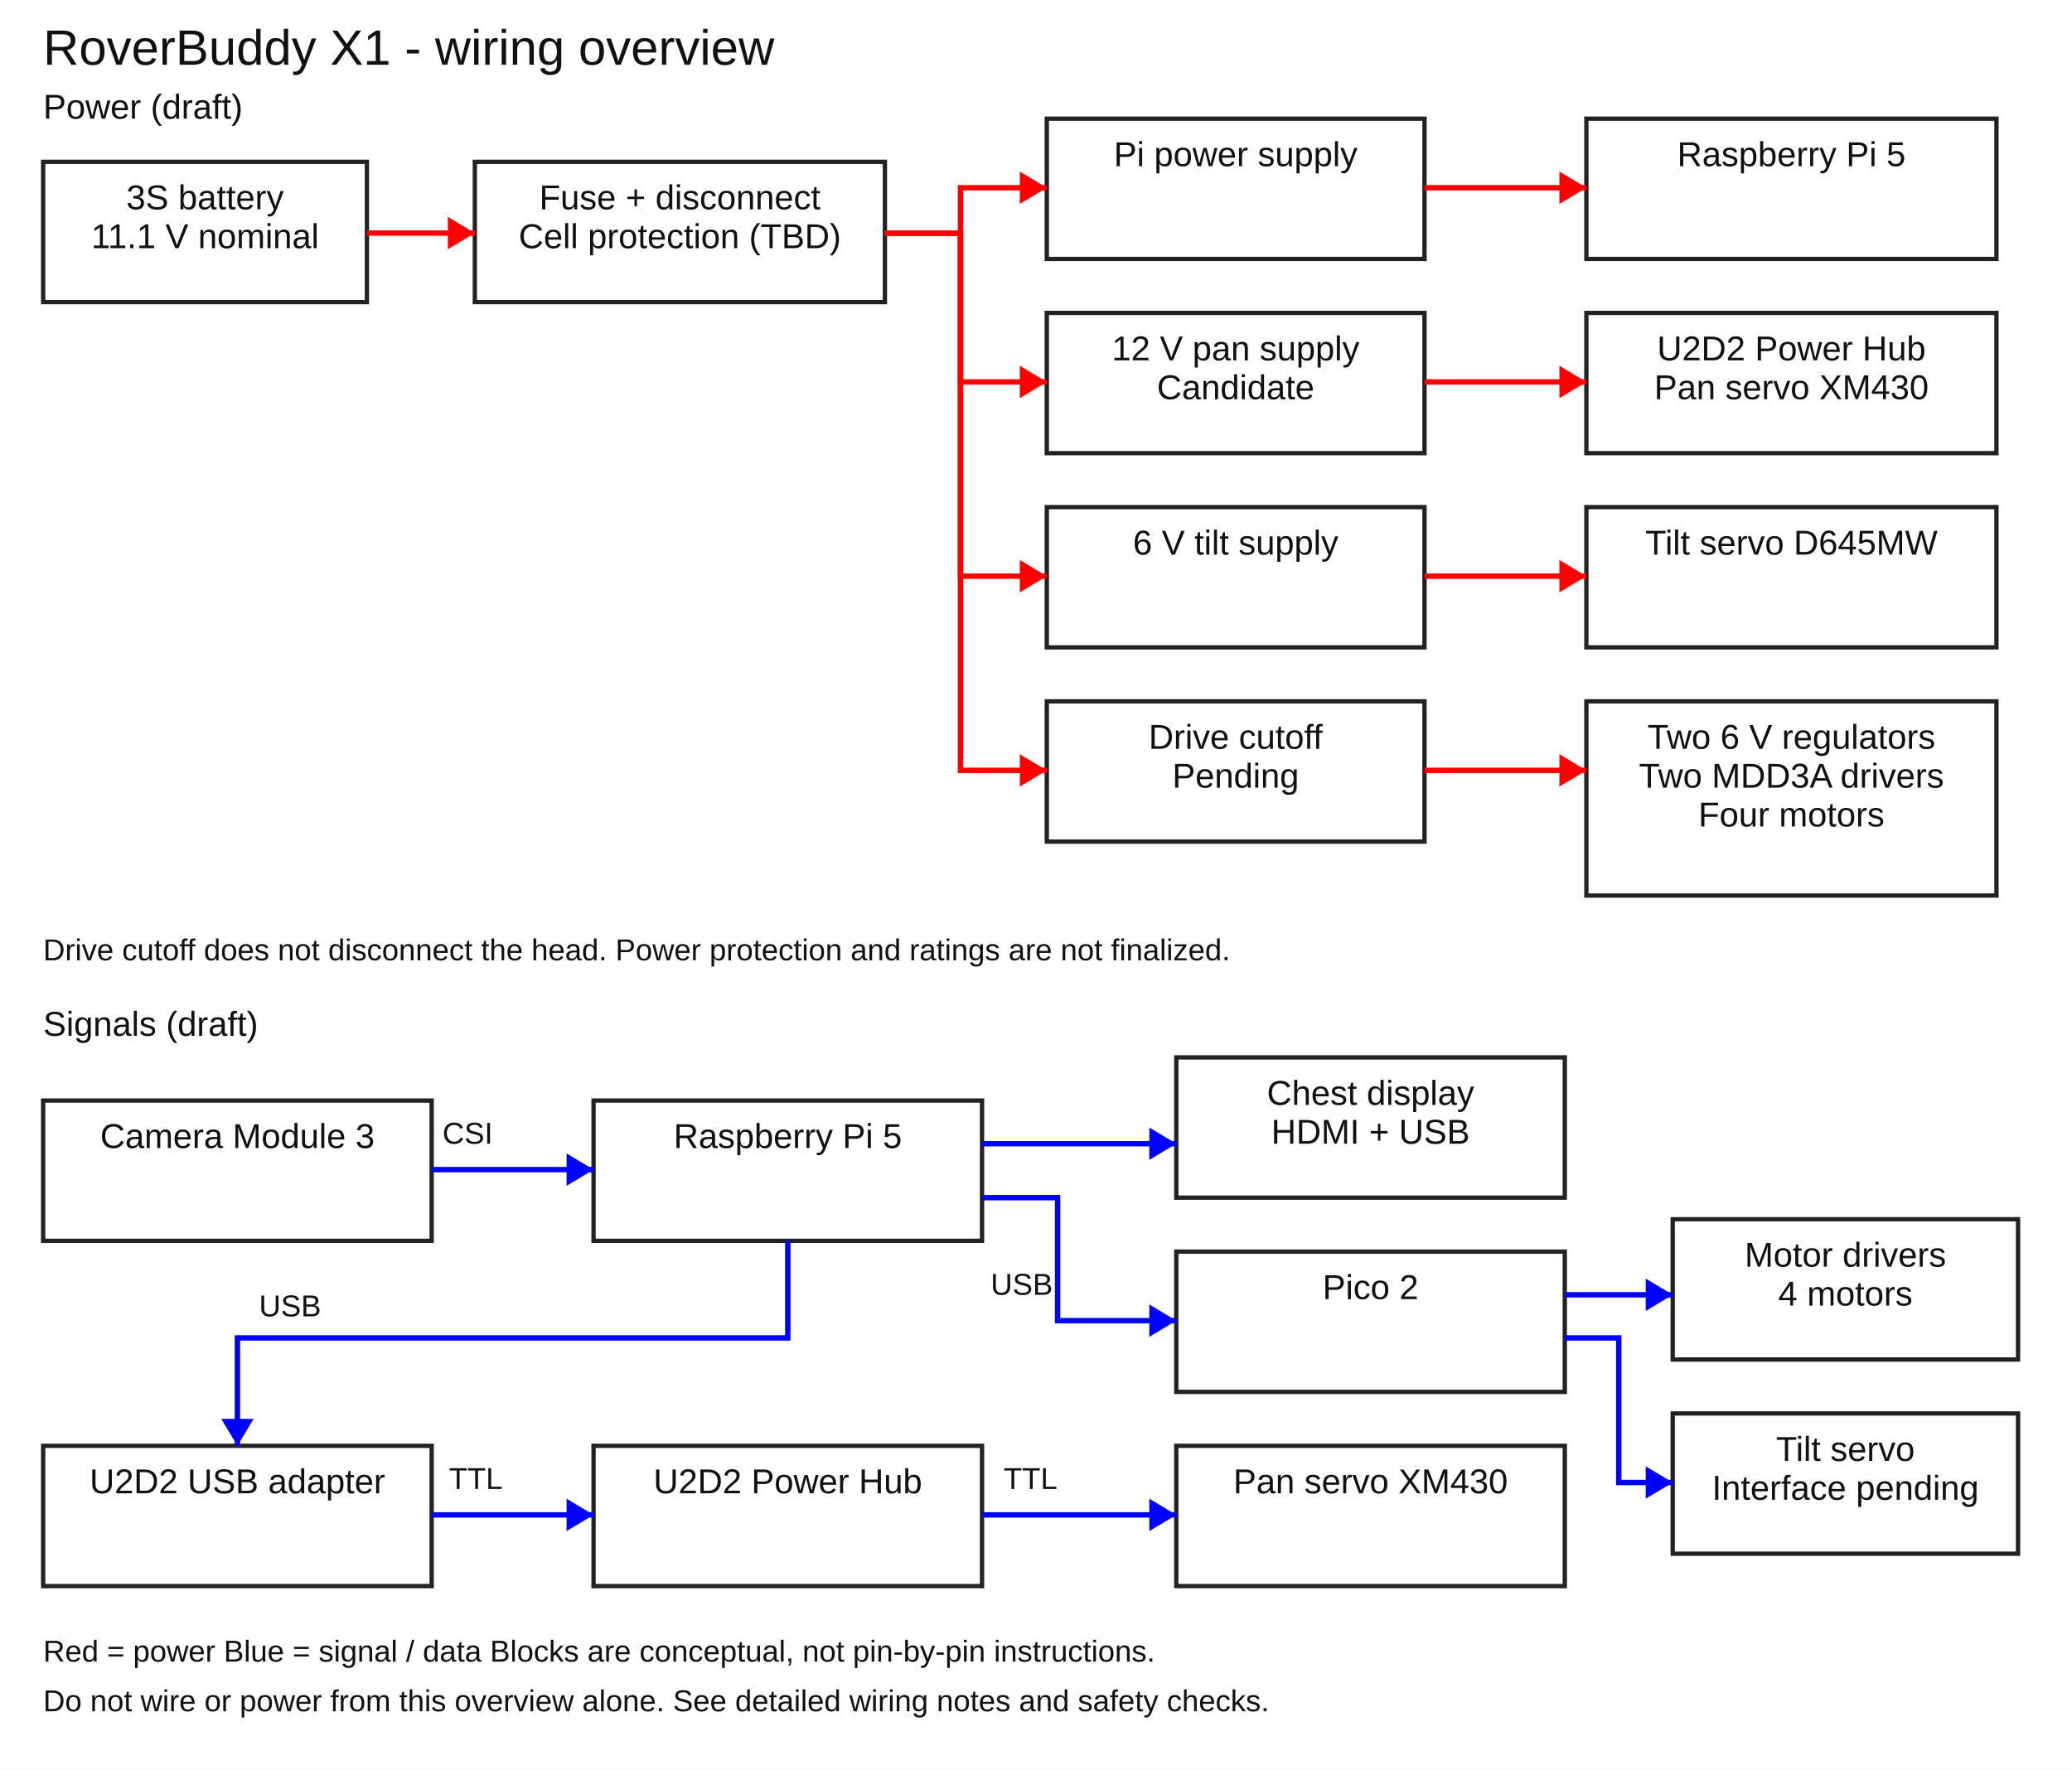
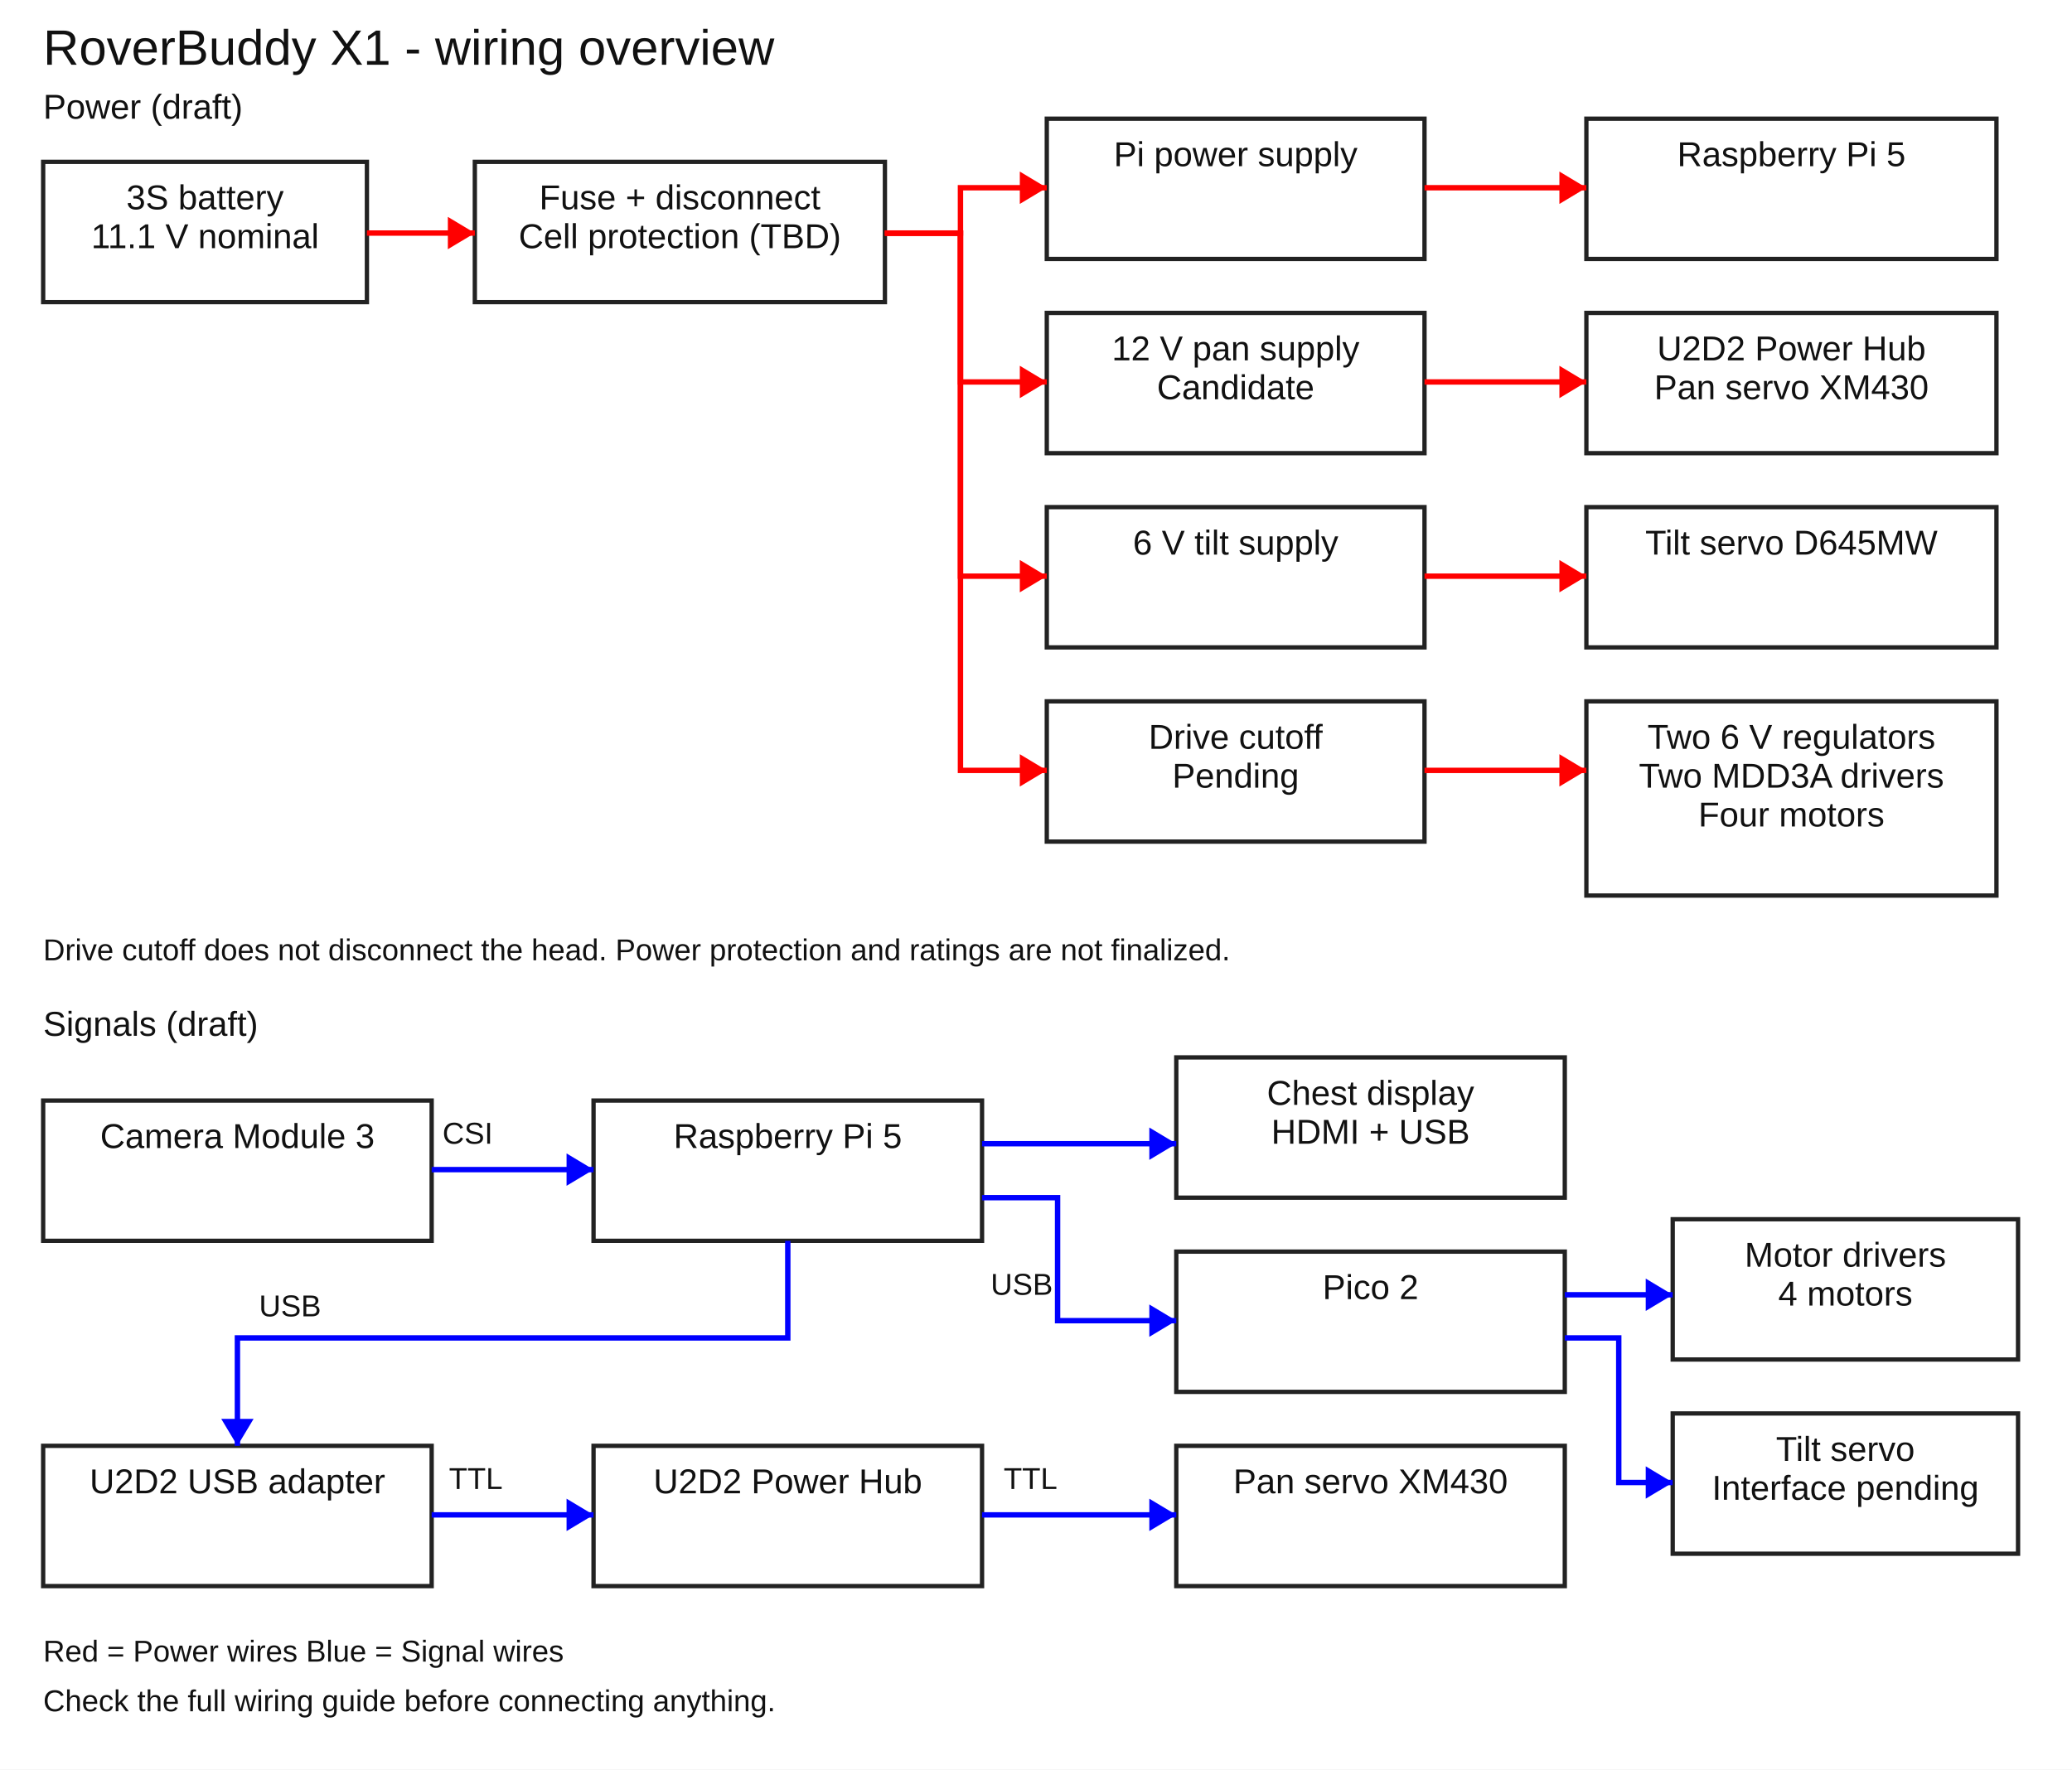
<svg xmlns="http://www.w3.org/2000/svg" width="960" height="820" viewBox="0 0 960 820">
  <defs>
    <marker id="r" markerWidth="6" markerHeight="6" refX="5" refY="3" orient="auto">
      <path d="M0 0L5 3L0 6Z" fill="red" />
    </marker>
    <marker id="b" markerWidth="6" markerHeight="6" refX="5" refY="3" orient="auto">
      <path d="M0 0L5 3L0 6Z" fill="blue" />
    </marker>
  </defs>
  <rect width="960" height="820" fill="white" />
  <g font-family="Arial,sans-serif" font-size="16" fill="#111">
    <text x="20" y="30" font-size="23">RoverBuddy X1 - wiring overview</text>
    <text x="20" y="55" font-size="16">Power (draft)</text>
    <text x="20" y="480" font-size="16">Signals (draft)</text>
    <rect x="20" y="75" width="150" height="65" fill="white" stroke="#222" stroke-width="2" />
    <text x="95" y="97" text-anchor="middle">3S battery</text>
    <text x="95" y="115" text-anchor="middle">11.1 V nominal</text>
    <rect x="220" y="75" width="190" height="65" fill="white" stroke="#222" stroke-width="2" />
    <text x="315" y="97" text-anchor="middle">Fuse + disconnect</text>
    <text x="315" y="115" text-anchor="middle">Cell protection (TBD)</text>
    <path d="M170 108 H220" fill="none" stroke="red" stroke-width="2.5" marker-end="url(#r)" />
    <rect x="485" y="55" width="175" height="65" fill="white" stroke="#222" stroke-width="2" />
    <text x="572.5" y="77" text-anchor="middle">Pi power supply</text>
    <rect x="485" y="145" width="175" height="65" fill="white" stroke="#222" stroke-width="2" />
    <text x="572.5" y="167" text-anchor="middle">12 V pan supply</text>
    <text x="572.5" y="185" text-anchor="middle">Candidate</text>
    <rect x="485" y="235" width="175" height="65" fill="white" stroke="#222" stroke-width="2" />
    <text x="572.5" y="257" text-anchor="middle">6 V tilt supply</text>
    <rect x="485" y="325" width="175" height="65" fill="white" stroke="#222" stroke-width="2" />
    <text x="572.5" y="347" text-anchor="middle">Drive cutoff</text>
    <text x="572.5" y="365" text-anchor="middle">Pending</text>
    <path d="M410 108 H445 V87 H485" fill="none" stroke="red" stroke-width="2.5" marker-end="url(#r)" />
    <path d="M410 108 H445 V177 H485" fill="none" stroke="red" stroke-width="2.5" marker-end="url(#r)" />
    <path d="M410 108 H445 V267 H485" fill="none" stroke="red" stroke-width="2.5" marker-end="url(#r)" />
    <path d="M410 108 H445 V357 H485" fill="none" stroke="red" stroke-width="2.5" marker-end="url(#r)" />
    <rect x="735" y="55" width="190" height="65" fill="white" stroke="#222" stroke-width="2" />
    <text x="830" y="77" text-anchor="middle">Raspberry Pi 5</text>
    <rect x="735" y="145" width="190" height="65" fill="white" stroke="#222" stroke-width="2" />
    <text x="830" y="167" text-anchor="middle">U2D2 Power Hub</text>
    <text x="830" y="185" text-anchor="middle">Pan servo XM430</text>
    <rect x="735" y="235" width="190" height="65" fill="white" stroke="#222" stroke-width="2" />
    <text x="830" y="257" text-anchor="middle">Tilt servo D645MW</text>
    <rect x="735" y="325" width="190" height="90" fill="white" stroke="#222" stroke-width="2" />
    <text x="830" y="347" text-anchor="middle">Two 6 V regulators</text>
    <text x="830" y="365" text-anchor="middle">Two MDD3A drivers</text>
    <text x="830" y="383" text-anchor="middle">Four motors</text>
    <path d="M660 87 H735" fill="none" stroke="red" stroke-width="2.5" marker-end="url(#r)" />
    <path d="M660 177 H735" fill="none" stroke="red" stroke-width="2.5" marker-end="url(#r)" />
    <path d="M660 267 H735" fill="none" stroke="red" stroke-width="2.5" marker-end="url(#r)" />
    <path d="M660 357 H735" fill="none" stroke="red" stroke-width="2.5" marker-end="url(#r)" />
    <text x="20" y="445" font-size="14">Drive cutoff does not disconnect the head. Power protection and ratings are not finalized.</text>
    <rect x="20" y="510" width="180" height="65" fill="white" stroke="#222" stroke-width="2" />
    <text x="110" y="532" text-anchor="middle">Camera Module 3</text>
    <rect x="275" y="510" width="180" height="65" fill="white" stroke="#222" stroke-width="2" />
    <text x="365" y="532" text-anchor="middle">Raspberry Pi 5</text>
    <path d="M200 542 H275" fill="none" stroke="blue" stroke-width="2.5" marker-end="url(#b)" />
    <text x="205" y="530" font-size="14">CSI</text>
    <rect x="545" y="490" width="180" height="65" fill="white" stroke="#222" stroke-width="2" />
    <text x="635" y="512" text-anchor="middle">Chest display</text>
    <text x="635" y="530" text-anchor="middle">HDMI + USB</text>
    <path d="M455 530 H545" fill="none" stroke="blue" stroke-width="2.5" marker-end="url(#b)" />
    <rect x="545" y="580" width="180" height="65" fill="white" stroke="#222" stroke-width="2" />
    <text x="635" y="602" text-anchor="middle">Pico 2</text>
    <path d="M455 555 H490 V612 H545" fill="none" stroke="blue" stroke-width="2.5" marker-end="url(#b)" />
    <text x="459" y="600" font-size="14">USB</text>
    <rect x="20" y="670" width="180" height="65" fill="white" stroke="#222" stroke-width="2" />
    <text x="110" y="692" text-anchor="middle">U2D2 USB adapter</text>
    <rect x="275" y="670" width="180" height="65" fill="white" stroke="#222" stroke-width="2" />
    <text x="365" y="692" text-anchor="middle">U2D2 Power Hub</text>
    <rect x="545" y="670" width="180" height="65" fill="white" stroke="#222" stroke-width="2" />
    <text x="635" y="692" text-anchor="middle">Pan servo XM430</text>
    <path d="M365 575 V620 H110 V670" fill="none" stroke="blue" stroke-width="2.5" marker-end="url(#b)" />
    <text x="120" y="610" font-size="14">USB</text>
    <path d="M200 702 H275" fill="none" stroke="blue" stroke-width="2.5" marker-end="url(#b)" />
    <path d="M455 702 H545" fill="none" stroke="blue" stroke-width="2.5" marker-end="url(#b)" />
    <text x="208" y="690" font-size="14">TTL</text>
    <text x="465" y="690" font-size="14">TTL</text>
    <rect x="775" y="565" width="160" height="65" fill="white" stroke="#222" stroke-width="2" />
    <text x="855" y="587" text-anchor="middle">Motor drivers</text>
    <text x="855" y="605" text-anchor="middle">4 motors</text>
    <path d="M725 600 H775" fill="none" stroke="blue" stroke-width="2.5" marker-end="url(#b)" />
    <rect x="775" y="655" width="160" height="65" fill="white" stroke="#222" stroke-width="2" />
    <text x="855" y="677" text-anchor="middle">Tilt servo</text>
    <text x="855" y="695" text-anchor="middle">Interface pending</text>
    <path d="M725 620 H750 V687 H775" fill="none" stroke="blue" stroke-width="2.5" marker-end="url(#b)" />
-     <text x="20" y="770" font-size="14">Red = power   Blue = signal / data   Blocks are conceptual, not pin-by-pin instructions.</text>
-     <text x="20" y="793" font-size="14">Do not wire or power from this overview alone. See detailed wiring notes and safety checks.</text>
+     <text x="20" y="770" font-size="14">Red = Power wires   Blue = Signal wires</text>
+     <text x="20" y="793" font-size="14">Check the full wiring guide before connecting anything.</text>
  </g>
</svg>
